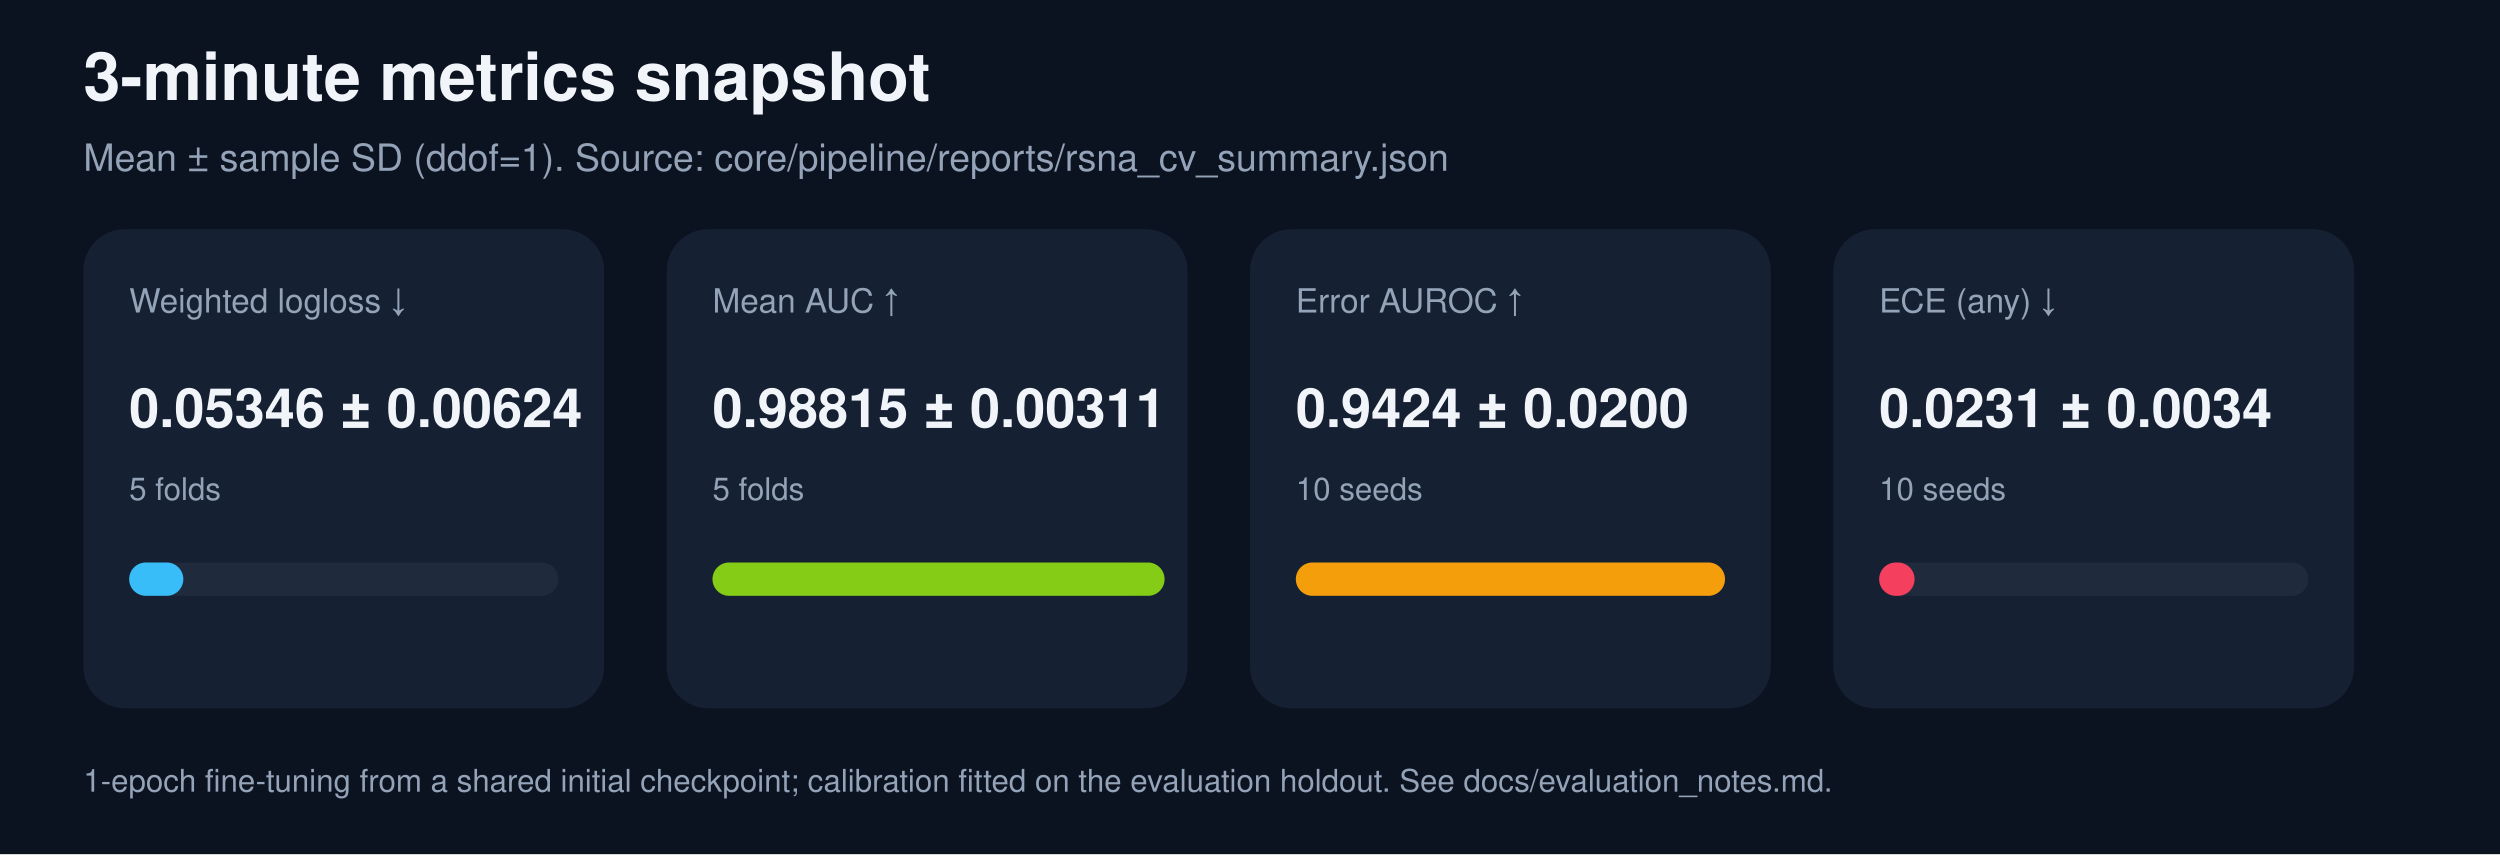
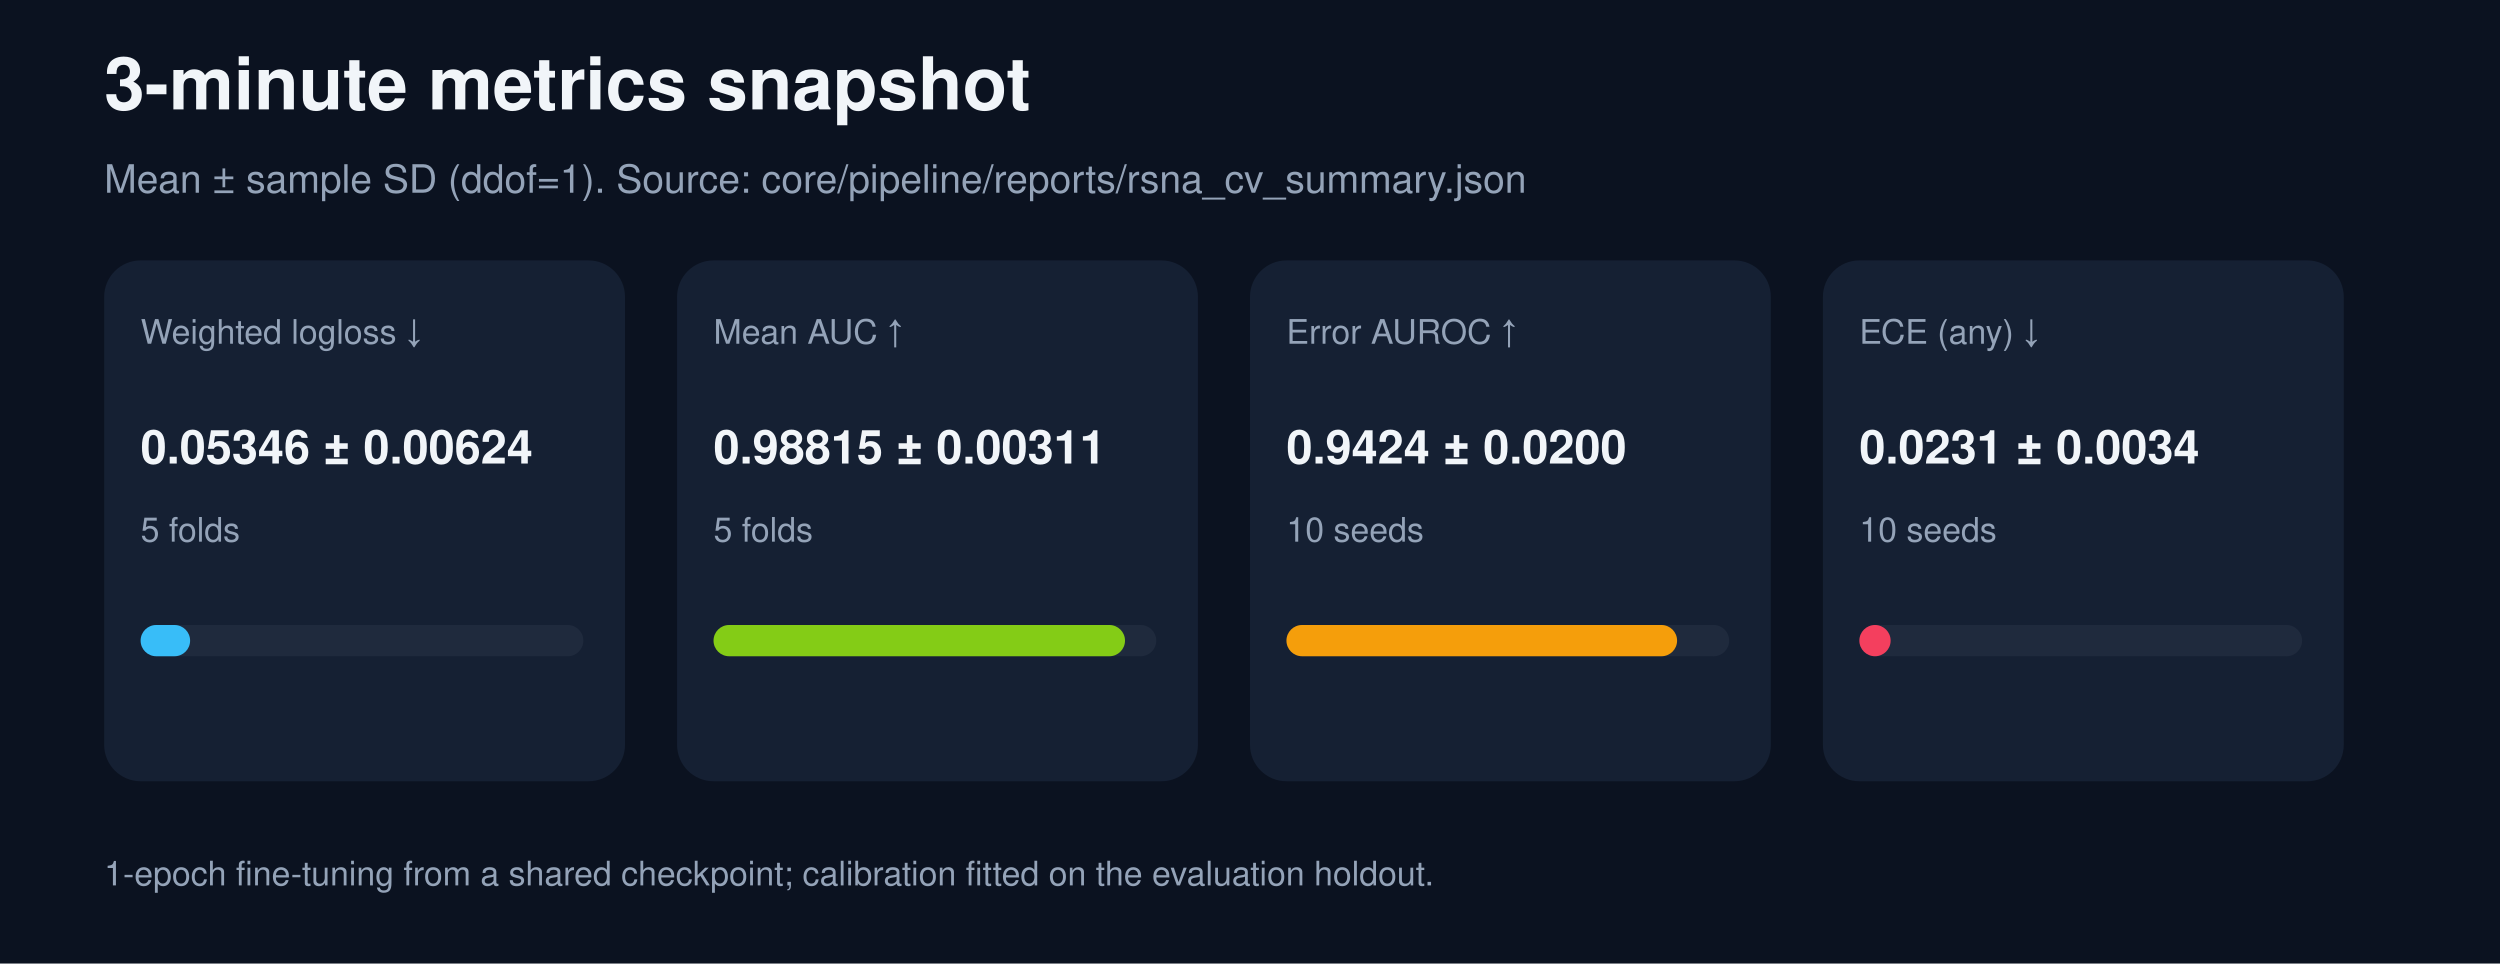
- <svg xmlns="http://www.w3.org/2000/svg" width="1200" height="410" viewBox="0 0 1200 410" role="img" aria-labelledby="title desc">
-   <rect width="1200" height="410" fill="#0B1220" />
-   <g font-family="ui-sans-serif, system-ui, -apple-system, Segoe UI, Helvetica, Arial, sans-serif">
-     <text x="40" y="48" fill="#F1F5F9" font-size="32" font-weight="700">3-minute metrics snapshot</text>
-     <text x="40" y="82" fill="#94A3B8" font-size="18">Mean ± sample SD (ddof=1). Source: core/pipeline/reports/rsna_cv_summary.json</text>
-     <rect x="40" y="110" rx="20" ry="20" width="250" height="230" fill="#152033" />
-     <text x="62" y="150" fill="#94A3B8" font-size="16">Weighted logloss ↓</text>
-     <text x="62" y="205" fill="#F1F5F9" font-size="26" font-weight="700">0.05346 ± 0.00624</text>
-     <text x="62" y="240" fill="#94A3B8" font-size="15">5 folds</text>
-     <rect x="62" y="270" width="206" height="16" rx="8" fill="#1F2A3D" />
-     <rect x="62" y="270" width="26" height="16" rx="8" fill="#38BDF8" />
-     <rect x="320" y="110" rx="20" ry="20" width="250" height="230" fill="#152033" />
-     <text x="342" y="150" fill="#94A3B8" font-size="16">Mean AUC ↑</text>
-     <text x="342" y="205" fill="#F1F5F9" font-size="26" font-weight="700">0.98815 ± 0.00311</text>
-     <text x="342" y="240" fill="#94A3B8" font-size="15">5 folds</text>
-     <rect x="342" y="270" width="206" height="16" rx="8" fill="#1F2A3D" />
-     <rect x="342" y="270" width="217" height="16" rx="8" fill="#84CC16" />
-     <rect x="600" y="110" rx="20" ry="20" width="250" height="230" fill="#152033" />
-     <text x="622" y="150" fill="#94A3B8" font-size="16">Error AUROC ↑</text>
-     <text x="622" y="205" fill="#F1F5F9" font-size="26" font-weight="700">0.9424 ± 0.0200</text>
-     <text x="622" y="240" fill="#94A3B8" font-size="15">10 seeds</text>
-     <rect x="622" y="270" width="206" height="16" rx="8" fill="#1F2A3D" />
-     <rect x="622" y="270" width="206" height="16" rx="8" fill="#F59E0B" />
-     <rect x="880" y="110" rx="20" ry="20" width="250" height="230" fill="#152033" />
-     <text x="902" y="150" fill="#94A3B8" font-size="16">ECE (any) ↓</text>
-     <text x="902" y="205" fill="#F1F5F9" font-size="26" font-weight="700">0.0231 ± 0.0034</text>
-     <text x="902" y="240" fill="#94A3B8" font-size="15">10 seeds</text>
-     <rect x="902" y="270" width="206" height="16" rx="8" fill="#1F2A3D" />
-     <rect x="902" y="270" width="17" height="16" rx="8" fill="#F43F5E" />
-     <text x="40" y="380" fill="#94A3B8" font-size="15">1-epoch fine-tuning from a shared initial checkpoint; calibration fitted on the evaluation holdout. See docs/evaluation_notes.md.</text>
+ <svg xmlns="http://www.w3.org/2000/svg" viewBox="0 0 960 370" width="100%" preserveAspectRatio="xMidYMid meet" role="img" aria-labelledby="title desc">
+   <rect width="960" height="370" fill="#0B1220" />
+   <g font-family="Helvetica, Arial, sans-serif">
+     <text x="40" y="42" fill="#F1F5F9" font-size="28" font-weight="700">3-minute metrics snapshot</text>
+     <text x="40" y="74" fill="#94A3B8" font-size="15">Mean ± sample SD (ddof=1). Source: core/pipeline/reports/rsna_cv_summary.json</text>
+     <rect x="40" y="100" rx="14" ry="14" width="200" height="200" fill="#152033" />
+     <text x="54" y="132" fill="#94A3B8" font-size="13">Weighted logloss ↓</text>
+     <text x="54" y="178" fill="#F1F5F9" font-size="18" font-weight="700">0.05346 ± 0.00624</text>
+     <text x="54" y="208" fill="#94A3B8" font-size="13">5 folds</text>
+     <rect x="54" y="240" width="170" height="12" rx="6" fill="#1F2A3D" />
+     <rect x="54" y="240" width="19" height="12" rx="6" fill="#38BDF8" />
+     <rect x="260" y="100" rx="14" ry="14" width="200" height="200" fill="#152033" />
+     <text x="274" y="132" fill="#94A3B8" font-size="13">Mean AUC ↑</text>
+     <text x="274" y="178" fill="#F1F5F9" font-size="18" font-weight="700">0.98815 ± 0.00311</text>
+     <text x="274" y="208" fill="#94A3B8" font-size="13">5 folds</text>
+     <rect x="274" y="240" width="170" height="12" rx="6" fill="#1F2A3D" />
+     <rect x="274" y="240" width="158" height="12" rx="6" fill="#84CC16" />
+     <rect x="480" y="100" rx="14" ry="14" width="200" height="200" fill="#152033" />
+     <text x="494" y="132" fill="#94A3B8" font-size="13">Error AUROC ↑</text>
+     <text x="494" y="178" fill="#F1F5F9" font-size="18" font-weight="700">0.9424 ± 0.0200</text>
+     <text x="494" y="208" fill="#94A3B8" font-size="13">10 seeds</text>
+     <rect x="494" y="240" width="170" height="12" rx="6" fill="#1F2A3D" />
+     <rect x="494" y="240" width="150" height="12" rx="6" fill="#F59E0B" />
+     <rect x="700" y="100" rx="14" ry="14" width="200" height="200" fill="#152033" />
+     <text x="714" y="132" fill="#94A3B8" font-size="13">ECE (any) ↓</text>
+     <text x="714" y="178" fill="#F1F5F9" font-size="18" font-weight="700">0.0231 ± 0.0034</text>
+     <text x="714" y="208" fill="#94A3B8" font-size="13">10 seeds</text>
+     <rect x="714" y="240" width="170" height="12" rx="6" fill="#1F2A3D" />
+     <rect x="714" y="240" width="12" height="12" rx="6" fill="#F43F5E" />
+     <text x="40" y="340" fill="#94A3B8" font-size="13">1-epoch fine-tuning from a shared checkpoint; calibration fitted on the evaluation holdout.</text>
  </g>
</svg>
